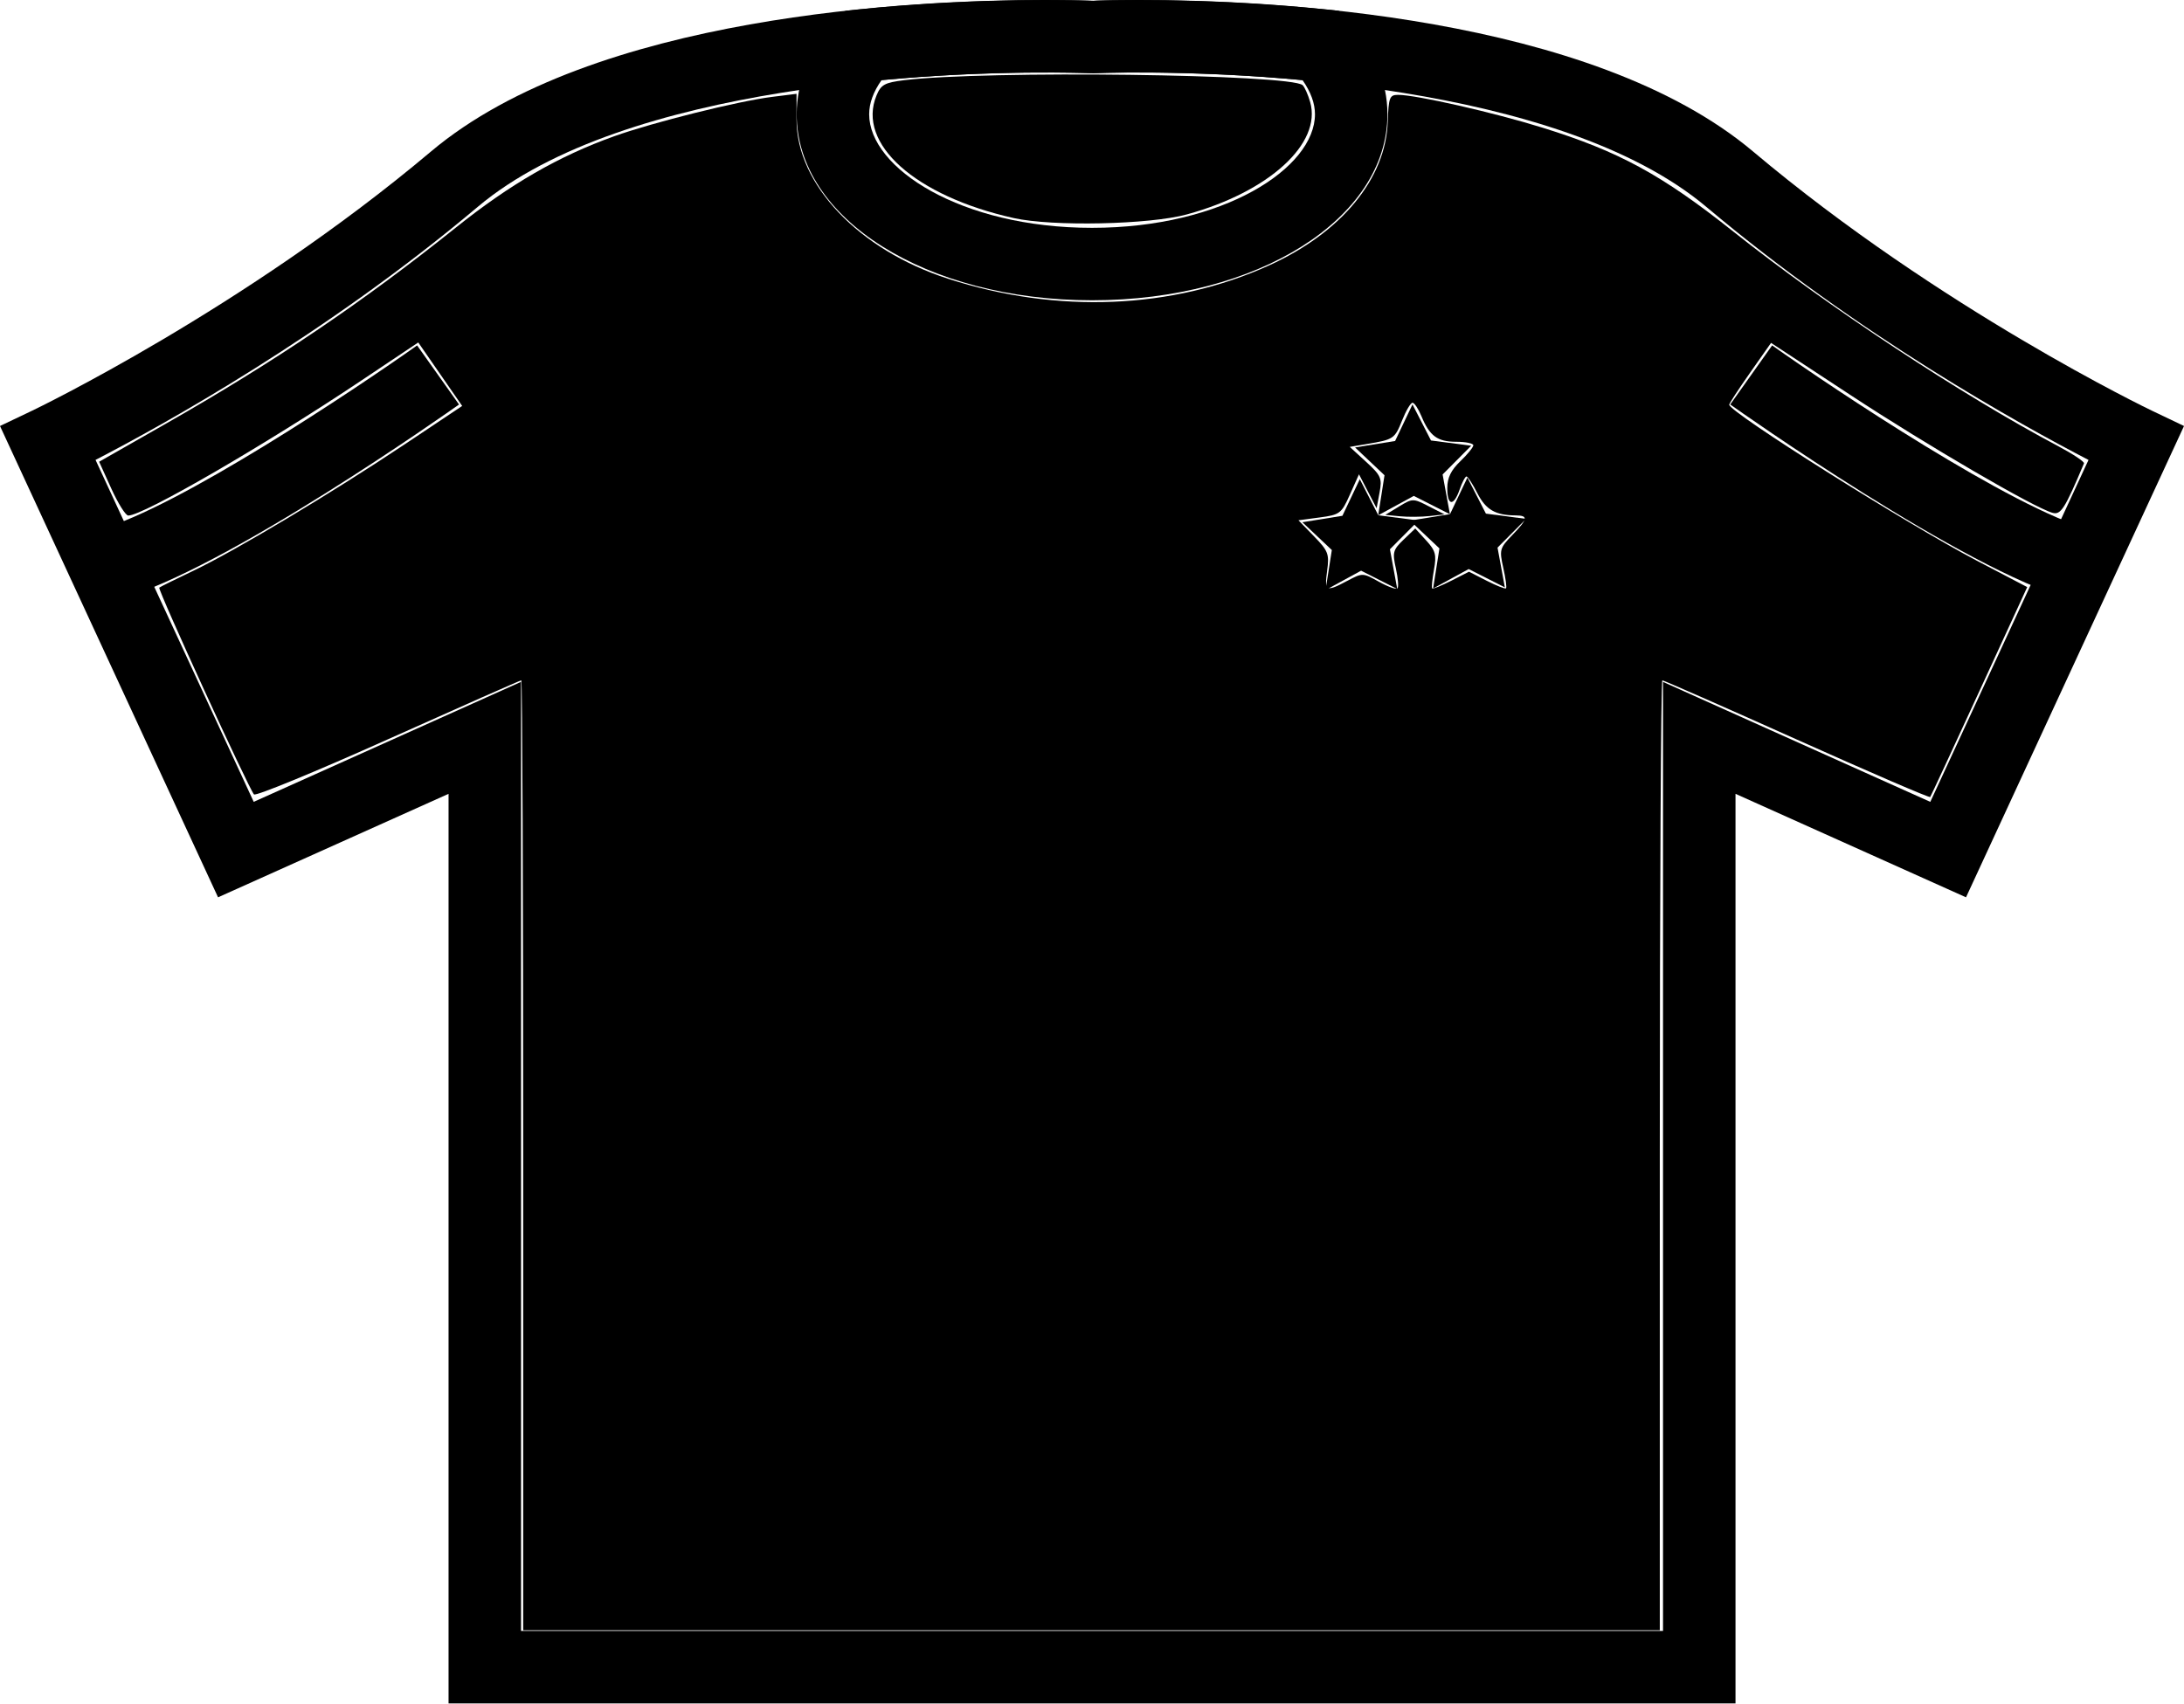
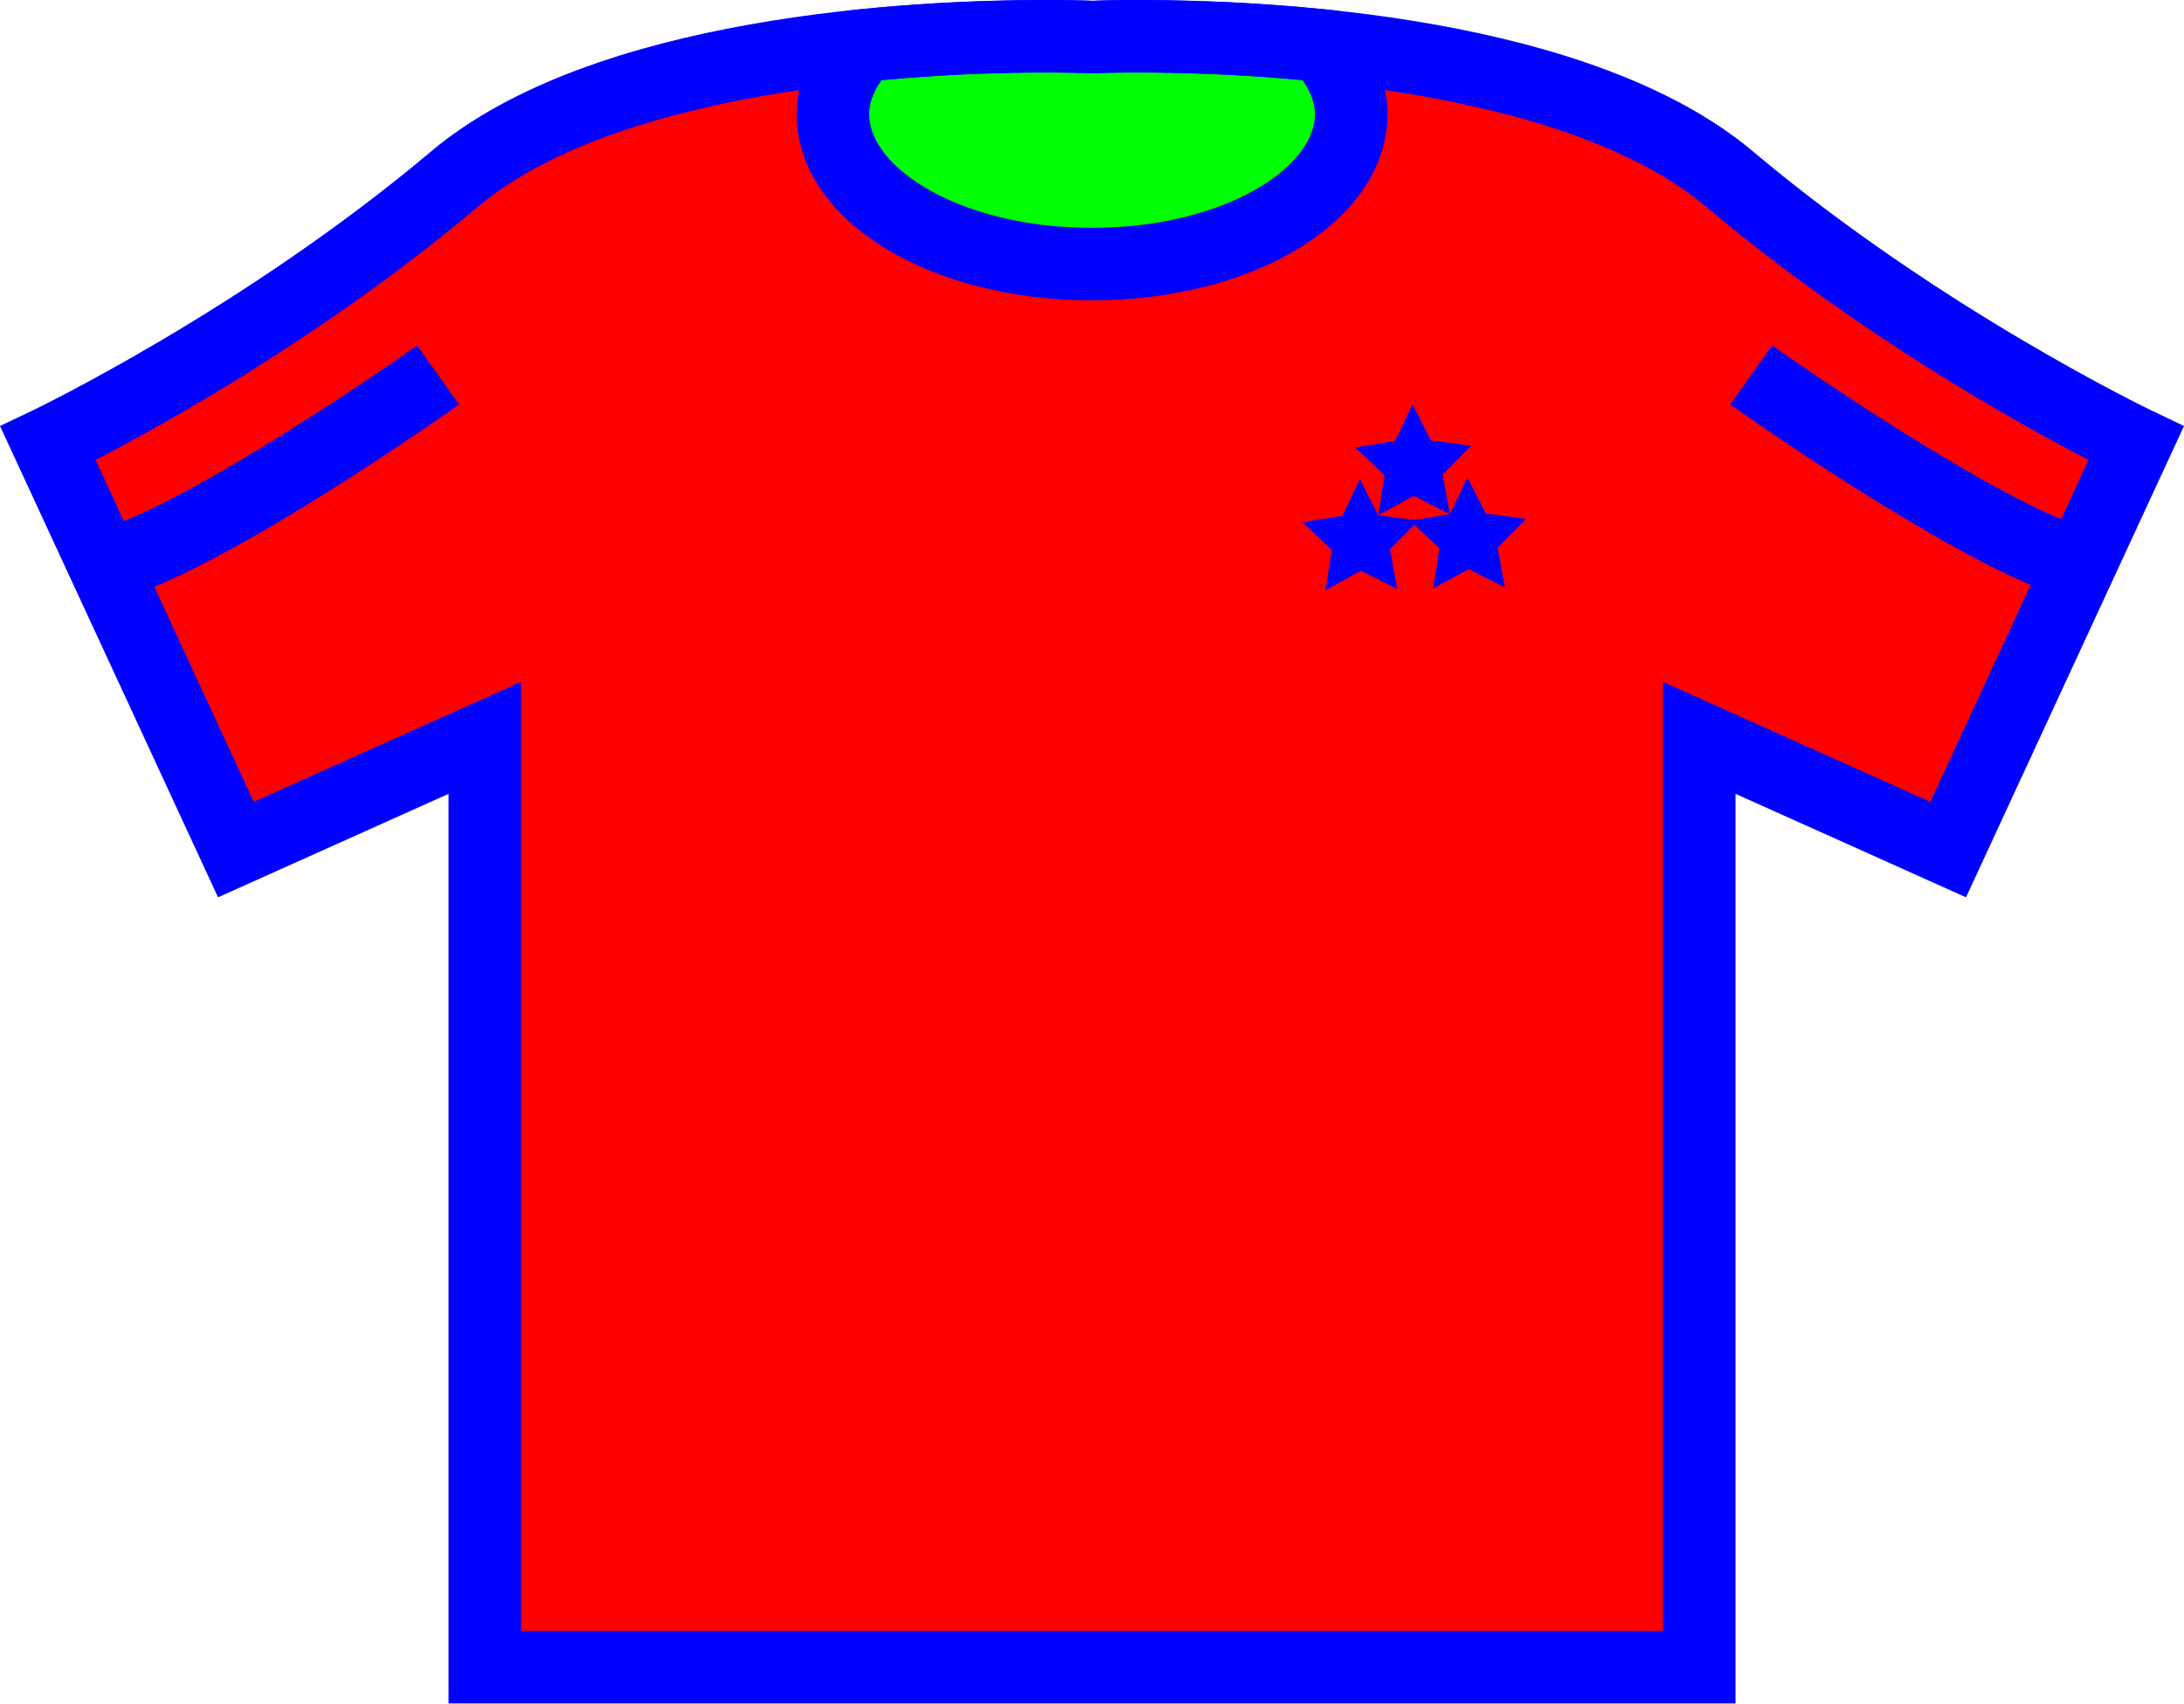
- <svg xmlns="http://www.w3.org/2000/svg" width="25.372mm" height="19.793mm" viewBox="0 0 25.372 19.793" version="1.1" id="svg3851">
-   <defs id="defs3845" />
-   <g id="layer1" transform="translate(-51.56985,-44.82066)">
-     <g transform="matrix(0.2645833,0,0,0.2645833,51.02666,41.48797)" id="g3779" style="fill:#000000;fill-opacity:1;stroke:none;stroke-opacity:1">
-       <g id="g3777" style="fill:#000000;fill-opacity:1;stroke:none;stroke-opacity:1">
-         <g id="g3775" style="fill:#000000;fill-opacity:1;stroke:none;stroke-opacity:1">
-           <path d="M 78.254,87.405 H 21.748 V 47.459 L 11.627,52.004 2.053,31.305 3.473,30.628 c 0.09,-0.043 9.294,-4.462 17.501,-11.376 7.131,-6.008 21.208,-6.656 26.929,-6.656 1.25,0 2.033,0.031 2.154,0.037 0.009,-0.006 0.792,-0.037 2.041,-0.037 5.722,0 19.798,0.648 26.931,6.656 8.206,6.914 17.411,11.333 17.501,11.376 l 1.418,0.677 -9.572,20.699 -10.121,-4.545 V 87.405 Z M 24.93,84.223 h 50.142 v -41.68 l 11.736,5.269 6.946,-15.017 C 90.788,31.26 83.656,27.314 76.976,21.684 70.469,16.203 56.289,15.777 52.097,15.777 c -1.254,0 -2.003,0.033 -2.025,0.034 -0.161,-10e-4 -0.914,-0.034 -2.169,-0.034 -4.192,0 -18.371,0.426 -24.878,5.907 -6.681,5.629 -13.813,9.576 -16.777,11.11 l 6.945,15.017 11.737,-5.269 z" id="path3773" style="fill:#000000;fill-opacity:1;stroke:none;stroke-opacity:1" />
-         </g>
+ <svg xmlns="http://www.w3.org/2000/svg" width="25.372mm" height="19.793mm" viewBox="0 0 25.372 19.793">
+   <defs id="colors">
+     <linearGradient id="jerseyColor">
+       <stop offset="0" stop-color="#FF0000" />
+     </linearGradient>
+     <linearGradient id="collarColor">
+       <stop offset="0" stop-color="#00FF00" />
+     </linearGradient>
+     <linearGradient id="outlineColor">
+       <stop offset="0" stop-color="#0000FF" />
+     </linearGradient>
+   </defs>
+   <g transform="translate(-51.56985,-44.82066)">
+     <g fill="url(#jerseyColor)" stroke="url(#jerseyColor)">
+       <path d="m 21.537,47.565 c 0,-10.754 -0.035,-19.554 -0.078,-19.554 -0.043,0 -2.505,1.089 -5.473,2.42 -2.967,1.331 -5.456,2.356 -5.531,2.277 -0.21,-0.222 -3.978,-8.449 -3.899,-8.514 0.038,-0.032 0.672,-0.346 1.409,-0.697 1.72,-0.821 5.687,-3.196 8.7,-5.207 l 2.36,-1.576 -0.904,-1.307 -0.904,-1.307 -2.349,1.572 c -3.97,2.656 -8.974,5.555 -9.588,5.555 -0.107,0 -0.42,-0.498 -0.697,-1.108 L 4.081,19.011 6.783,17.471 C 11.322,14.883 14.906,12.46 18.77,9.366 20.999,7.581 23.004,6.425 25.287,5.608 26.893,5.034 30.38,4.164 31.78,3.989 l 1.008,-0.126 0,1.063 c 0,2.667 2.561,5.36 6.227,6.547 4.497,1.457 9.242,1.262 13.22,-0.543 2.98,-1.352 4.808,-3.567 4.89,-5.924 0.034,-0.992 0.075,-1.099 0.42,-1.101 0.735,-0.003 3.921,0.721 5.957,1.354 3.148,0.979 4.902,1.935 7.857,4.283 3.883,3.085 9.372,6.712 13.354,8.823 0.617,0.327 1.099,0.648 1.071,0.714 -0.794,1.881 -0.955,2.133 -1.3,2.034 -0.776,-0.222 -5.144,-2.769 -8.277,-4.825 l -3.305,-2.17 -0.861,1.226 c -0.473,0.674 -0.861,1.267 -0.861,1.318 0,0.307 7.304,4.909 10.196,6.425 l 2.071,1.085 -1.97,4.286 c -1.084,2.357 -1.994,4.318 -2.024,4.358 -0.03,0.04 -2.499,-1.025 -5.487,-2.366 -2.988,-1.341 -5.48,-2.438 -5.538,-2.438 -0.058,0 -0.105,8.799 -0.105,19.554 l 0,19.554 -23.393,0 -23.393,0 0,-19.554 z M 55.466,23.912 c 0.616,-0.33 0.634,-0.329 1.293,0.039 0.367,0.205 0.712,0.33 0.765,0.276 0.054,-0.054 0.024,-0.424 -0.065,-0.823 -0.148,-0.66 -0.12,-0.766 0.317,-1.185 l 0.48,-0.46 0.45,0.492 c 0.388,0.424 0.432,0.591 0.321,1.206 -0.071,0.393 -0.105,0.74 -0.076,0.771 0.029,0.031 0.382,-0.111 0.785,-0.316 l 0.732,-0.373 0.732,0.373 c 0.402,0.205 0.759,0.345 0.794,0.311 0.034,-0.034 -0.017,-0.414 -0.114,-0.845 -0.166,-0.739 -0.146,-0.814 0.367,-1.343 0.649,-0.669 0.673,-0.81 0.141,-0.814 -0.832,-0.005 -1.228,-0.235 -1.574,-0.913 -0.194,-0.38 -0.395,-0.691 -0.448,-0.691 -0.052,0 -0.179,0.241 -0.282,0.536 -0.247,0.71 -0.509,0.681 -0.509,-0.056 0,-0.424 0.152,-0.737 0.536,-1.105 0.295,-0.282 0.536,-0.579 0.536,-0.658 0,-0.08 -0.316,-0.145 -0.702,-0.145 -0.776,0 -1.095,-0.234 -1.435,-1.056 -0.126,-0.303 -0.29,-0.551 -0.366,-0.551 -0.076,0 -0.267,0.324 -0.426,0.72 -0.307,0.767 -0.347,0.794 -1.445,0.978 l -0.712,0.119 0.674,0.617 c 0.613,0.562 0.663,0.676 0.552,1.264 l -0.121,0.646 -0.363,-0.699 -0.363,-0.699 -0.371,0.83 c -0.352,0.789 -0.414,0.836 -1.246,0.947 l -0.875,0.117 0.642,0.66 c 0.587,0.603 0.633,0.726 0.539,1.419 -0.116,0.851 -0.049,0.883 0.837,0.41 z" id="path4224" transform="matrix(0.2822222,0,0,0.2822222,51.56985,44.82066)" />
+       <path d="m 57.628,21.257 -0.606,-0.058 0.567,-0.345 c 0.556,-0.338 0.58,-0.339 1.22,-0.01 l 0.653,0.335 -0.614,0.068 c -0.338,0.037 -0.887,0.042 -1.22,0.01 z" transform="matrix(0.2822222,0,0,0.2822222,51.56985,44.82066)" />
+     </g>
+     <path fill="url(#collarColor)" stroke="url(#collarColor)" d="M 41.727,8.978 C 37.672,8.073 35.258,5.916 36.08,3.931 36.265,3.484 36.415,3.401 37.219,3.302 40.541,2.893 53.168,3.053 53.624,3.509 c 0.083,0.083 0.221,0.393 0.306,0.689 0.49,1.709 -1.697,3.705 -5.071,4.629 -1.546,0.423 -5.536,0.507 -7.132,0.151 z" id="path4155" transform="matrix(0.2822222,0,0,0.2822222,51.56985,44.82066)" />
+     <g fill="url(#outlineColor)">
+       <g transform="matrix(0.2645833,0,0,0.2645833,51.02666,41.48797)" id="g3779">
+         <path d="M 78.254,87.405 H 21.748 V 47.459 L 11.627,52.004 2.053,31.305 3.473,30.628 c 0.09,-0.043 9.294,-4.462 17.501,-11.376 7.131,-6.008 21.208,-6.656 26.929,-6.656 1.25,0 2.033,0.031 2.154,0.037 0.009,-0.006 0.792,-0.037 2.041,-0.037 5.722,0 19.798,0.648 26.931,6.656 8.206,6.914 17.411,11.333 17.501,11.376 l 1.418,0.677 -9.572,20.699 -10.121,-4.545 V 87.405 Z M 24.93,84.223 h 50.142 v -41.68 l 11.736,5.269 6.946,-15.017 C 90.788,31.26 83.656,27.314 76.976,21.684 70.469,16.203 56.289,15.777 52.097,15.777 c -1.254,0 -2.003,0.033 -2.025,0.034 -0.161,-10e-4 -0.914,-0.034 -2.169,-0.034 -4.192,0 -18.371,0.426 -24.878,5.907 -6.681,5.629 -13.813,9.576 -16.777,11.11 l 6.945,15.017 11.737,-5.269 z" id="path3773" />
      </g>
+       <g transform="matrix(0.2645833,0,0,0.2645833,51.02666,41.48797)" id="g3787">
+         <path d="m 50.001,25.784 c -7.271,0 -12.968,-3.589 -12.968,-8.171 0,-1.434 0.581,-2.81 1.728,-4.084 l 0.414,-0.458 0.609,-0.062 c 5.472,-0.555 9.975,-0.389 10.27,-0.378 0.027,-0.011 4.702,-0.177 10.167,0.378 l 0.613,0.062 0.41,0.459 c 1.146,1.277 1.728,2.651 1.728,4.083 0,4.582 -5.698,8.171 -12.971,8.171 z m -9.239,-9.672 c -0.363,0.515 -0.546,1.018 -0.546,1.501 0,2.36 4.018,4.989 9.785,4.989 5.767,0 9.789,-2.629 9.789,-4.989 0,-0.481 -0.185,-0.985 -0.548,-1.501 -5.037,-0.466 -9.129,-0.303 -9.173,-0.302 -0.38,10e-4 -4.273,-0.164 -9.307,0.302 z" id="path3781" />
+       </g>
+       <g transform="matrix(0.2645833,0,0,0.2645833,51.02666,41.48797)" id="g3795">
+         <path d="M 92.96,38.918 C 88.315,37.639 78.44,30.657 78.023,30.36 l 1.84,-2.595 c 2.723,1.93 10.535,7.146 13.943,8.085 z" id="path3789" />
+       </g>
+       <g transform="matrix(0.2645833,0,0,0.2645833,51.02666,41.48797)" id="g3803">
+         <path d="M 7.27,38.918 6.425,35.851 c 3.412,-0.939 11.221,-6.155 13.943,-8.085 l 1.84,2.595 C 21.791,30.657 11.916,37.639 7.27,38.918 Z" id="path3797" />
+       </g>
+       <path d="m 68.414,50.796 -0.42,-0.213 -0.413,0.225 0.073,-0.465 -0.342,-0.323 0.465,-0.075 0.202,-0.425 0.215,0.419 0.467,0.061 -0.332,0.334 z" style="stroke-width:0.265" />
+       <path d="m 67.802,51.665 -0.42,-0.213 -0.413,0.225 0.073,-0.465 -0.342,-0.323 0.465,-0.075 0.202,-0.425 0.215,0.419 0.467,0.061 -0.332,0.334 z" style="stroke-width:0.265" />
+       <path d="m 69.052,51.646 -0.42,-0.213 -0.413,0.225 0.073,-0.465 -0.342,-0.323 0.465,-0.075 0.202,-0.425 0.215,0.419 0.467,0.061 -0.332,0.334 z" style="stroke-width:0.265" />
    </g>
-     <g transform="matrix(0.2645833,0,0,0.2645833,51.02666,41.48797)" id="g3787">
-       <g id="g3785">
-         <g id="g3783">
-           <path d="m 50.001,25.784 c -7.271,0 -12.968,-3.589 -12.968,-8.171 0,-1.434 0.581,-2.81 1.728,-4.084 l 0.414,-0.458 0.609,-0.062 c 5.472,-0.555 9.975,-0.389 10.27,-0.378 0.027,-0.011 4.702,-0.177 10.167,0.378 l 0.613,0.062 0.41,0.459 c 1.146,1.277 1.728,2.651 1.728,4.083 0,4.582 -5.698,8.171 -12.971,8.171 z m -9.239,-9.672 c -0.363,0.515 -0.546,1.018 -0.546,1.501 0,2.36 4.018,4.989 9.785,4.989 5.767,0 9.789,-2.629 9.789,-4.989 0,-0.481 -0.185,-0.985 -0.548,-1.501 -5.037,-0.466 -9.129,-0.303 -9.173,-0.302 -0.38,10e-4 -4.273,-0.164 -9.307,0.302 z" id="path3781" />
-         </g>
-       </g>
-     </g>
-     <g transform="matrix(0.2645833,0,0,0.2645833,51.02666,41.48797)" id="g3795">
-       <g id="g3793">
-         <g id="g3791">
-           <path d="M 92.96,38.918 C 88.315,37.639 78.44,30.657 78.023,30.36 l 1.84,-2.595 c 2.723,1.93 10.535,7.146 13.943,8.085 z" id="path3789" />
-         </g>
-       </g>
-     </g>
-     <g transform="matrix(0.2645833,0,0,0.2645833,51.02666,41.48797)" id="g3803">
-       <g id="g3801">
-         <g id="g3799">
-           <path d="M 7.27,38.918 6.425,35.851 c 3.412,-0.939 11.221,-6.155 13.943,-8.085 l 1.84,2.595 C 21.791,30.657 11.916,37.639 7.27,38.918 Z" id="path3797" />
-         </g>
-       </g>
-     </g>
-     <path id="path3949" d="m 68.414,50.796 -0.42,-0.213 -0.413,0.225 0.073,-0.465 -0.342,-0.323 0.465,-0.075 0.202,-0.425 0.215,0.419 0.467,0.061 -0.332,0.334 z" style="stroke-width:0.265" />
-     <path id="path3949-9" d="m 67.802,51.665 -0.42,-0.213 -0.413,0.225 0.073,-0.465 -0.342,-0.323 0.465,-0.075 0.202,-0.425 0.215,0.419 0.467,0.061 -0.332,0.334 z" style="stroke-width:0.265" />
-     <path id="path3949-1" d="m 69.052,51.646 -0.42,-0.213 -0.413,0.225 0.073,-0.465 -0.342,-0.323 0.465,-0.075 0.202,-0.425 0.215,0.419 0.467,0.061 -0.332,0.334 z" style="stroke-width:0.265" />
-     <path class="jersey" style="fill-opacity:1;stroke:none;stroke-width:16;stroke-linejoin:round;stroke-miterlimit:4;stroke-dasharray:none;stroke-opacity:1" d="m 21.537,47.565 c 0,-10.754 -0.035,-19.554 -0.078,-19.554 -0.043,0 -2.505,1.089 -5.473,2.42 -2.967,1.331 -5.456,2.356 -5.531,2.277 -0.21,-0.222 -3.978,-8.449 -3.899,-8.514 0.038,-0.032 0.672,-0.346 1.409,-0.697 1.72,-0.821 5.687,-3.196 8.7,-5.207 l 2.36,-1.576 -0.904,-1.307 -0.904,-1.307 -2.349,1.572 c -3.97,2.656 -8.974,5.555 -9.588,5.555 -0.107,0 -0.42,-0.498 -0.697,-1.108 L 4.081,19.011 6.783,17.471 C 11.322,14.883 14.906,12.46 18.77,9.366 20.999,7.581 23.004,6.425 25.287,5.608 26.893,5.034 30.38,4.164 31.78,3.989 l 1.008,-0.126 0,1.063 c 0,2.667 2.561,5.36 6.227,6.547 4.497,1.457 9.242,1.262 13.22,-0.543 2.98,-1.352 4.808,-3.567 4.89,-5.924 0.034,-0.992 0.075,-1.099 0.42,-1.101 0.735,-0.003 3.921,0.721 5.957,1.354 3.148,0.979 4.902,1.935 7.857,4.283 3.883,3.085 9.372,6.712 13.354,8.823 0.617,0.327 1.099,0.648 1.071,0.714 -0.794,1.881 -0.955,2.133 -1.3,2.034 -0.776,-0.222 -5.144,-2.769 -8.277,-4.825 l -3.305,-2.17 -0.861,1.226 c -0.473,0.674 -0.861,1.267 -0.861,1.318 0,0.307 7.304,4.909 10.196,6.425 l 2.071,1.085 -1.97,4.286 c -1.084,2.357 -1.994,4.318 -2.024,4.358 -0.03,0.04 -2.499,-1.025 -5.487,-2.366 -2.988,-1.341 -5.48,-2.438 -5.538,-2.438 -0.058,0 -0.105,8.799 -0.105,19.554 l 0,19.554 -23.393,0 -23.393,0 0,-19.554 z M 55.466,23.912 c 0.616,-0.33 0.634,-0.329 1.293,0.039 0.367,0.205 0.712,0.33 0.765,0.276 0.054,-0.054 0.024,-0.424 -0.065,-0.823 -0.148,-0.66 -0.12,-0.766 0.317,-1.185 l 0.48,-0.46 0.45,0.492 c 0.388,0.424 0.432,0.591 0.321,1.206 -0.071,0.393 -0.105,0.74 -0.076,0.771 0.029,0.031 0.382,-0.111 0.785,-0.316 l 0.732,-0.373 0.732,0.373 c 0.402,0.205 0.759,0.345 0.794,0.311 0.034,-0.034 -0.017,-0.414 -0.114,-0.845 -0.166,-0.739 -0.146,-0.814 0.367,-1.343 0.649,-0.669 0.673,-0.81 0.141,-0.814 -0.832,-0.005 -1.228,-0.235 -1.574,-0.913 -0.194,-0.38 -0.395,-0.691 -0.448,-0.691 -0.052,0 -0.179,0.241 -0.282,0.536 -0.247,0.71 -0.509,0.681 -0.509,-0.056 0,-0.424 0.152,-0.737 0.536,-1.105 0.295,-0.282 0.536,-0.579 0.536,-0.658 0,-0.08 -0.316,-0.145 -0.702,-0.145 -0.776,0 -1.095,-0.234 -1.435,-1.056 -0.126,-0.303 -0.29,-0.551 -0.366,-0.551 -0.076,0 -0.267,0.324 -0.426,0.72 -0.307,0.767 -0.347,0.794 -1.445,0.978 l -0.712,0.119 0.674,0.617 c 0.613,0.562 0.663,0.676 0.552,1.264 l -0.121,0.646 -0.363,-0.699 -0.363,-0.699 -0.371,0.83 c -0.352,0.789 -0.414,0.836 -1.246,0.947 l -0.875,0.117 0.642,0.66 c 0.587,0.603 0.633,0.726 0.539,1.419 -0.116,0.851 -0.049,0.883 0.837,0.41 z" id="path4224" transform="matrix(0.2822222,0,0,0.2822222,51.56985,44.82066)" />
-     <path class="jersey" style="fill-opacity:1;stroke:none;stroke-width:16;stroke-linejoin:round;stroke-miterlimit:4;stroke-dasharray:none;stroke-opacity:1" d="" id="path4226" transform="matrix(0.2822222,0,0,0.2822222,51.56985,44.82066)" />
-     <path class="jersey" style="fill-opacity:1;stroke:none;stroke-width:16;stroke-linejoin:round;stroke-miterlimit:4;stroke-dasharray:none;stroke-opacity:1" d="m 57.628,21.257 -0.606,-0.058 0.567,-0.345 c 0.556,-0.338 0.58,-0.339 1.22,-0.01 l 0.653,0.335 -0.614,0.068 c -0.338,0.037 -0.887,0.042 -1.22,0.01 z" id="path4228" transform="matrix(0.2822222,0,0,0.2822222,51.56985,44.82066)" />
-     <path class="collar" style="fill-opacity:1;stroke:none;stroke-width:16;stroke-linejoin:round;stroke-miterlimit:4;stroke-dasharray:none;stroke-opacity:1" d="M 41.727,8.978 C 37.672,8.073 35.258,5.916 36.08,3.931 36.265,3.484 36.415,3.401 37.219,3.302 40.541,2.893 53.168,3.053 53.624,3.509 c 0.083,0.083 0.221,0.393 0.306,0.689 0.49,1.709 -1.697,3.705 -5.071,4.629 -1.546,0.423 -5.536,0.507 -7.132,0.151 z" id="path4155" transform="matrix(0.2822222,0,0,0.2822222,51.56985,44.82066)" />
-     <text xml:space="preserve" style="font-style:normal;font-weight:bold;font-size:11px;line-height:125%;font-family:sans-serif;letter-spacing:0px;word-spacing:0px;fill-opacity:1;stroke:none;stroke-width:1px;stroke-linecap:butt;stroke-linejoin:miter;stroke-opacity:1" x="59" y="60.784" id="number" class="num" />
  </g>
</svg>
